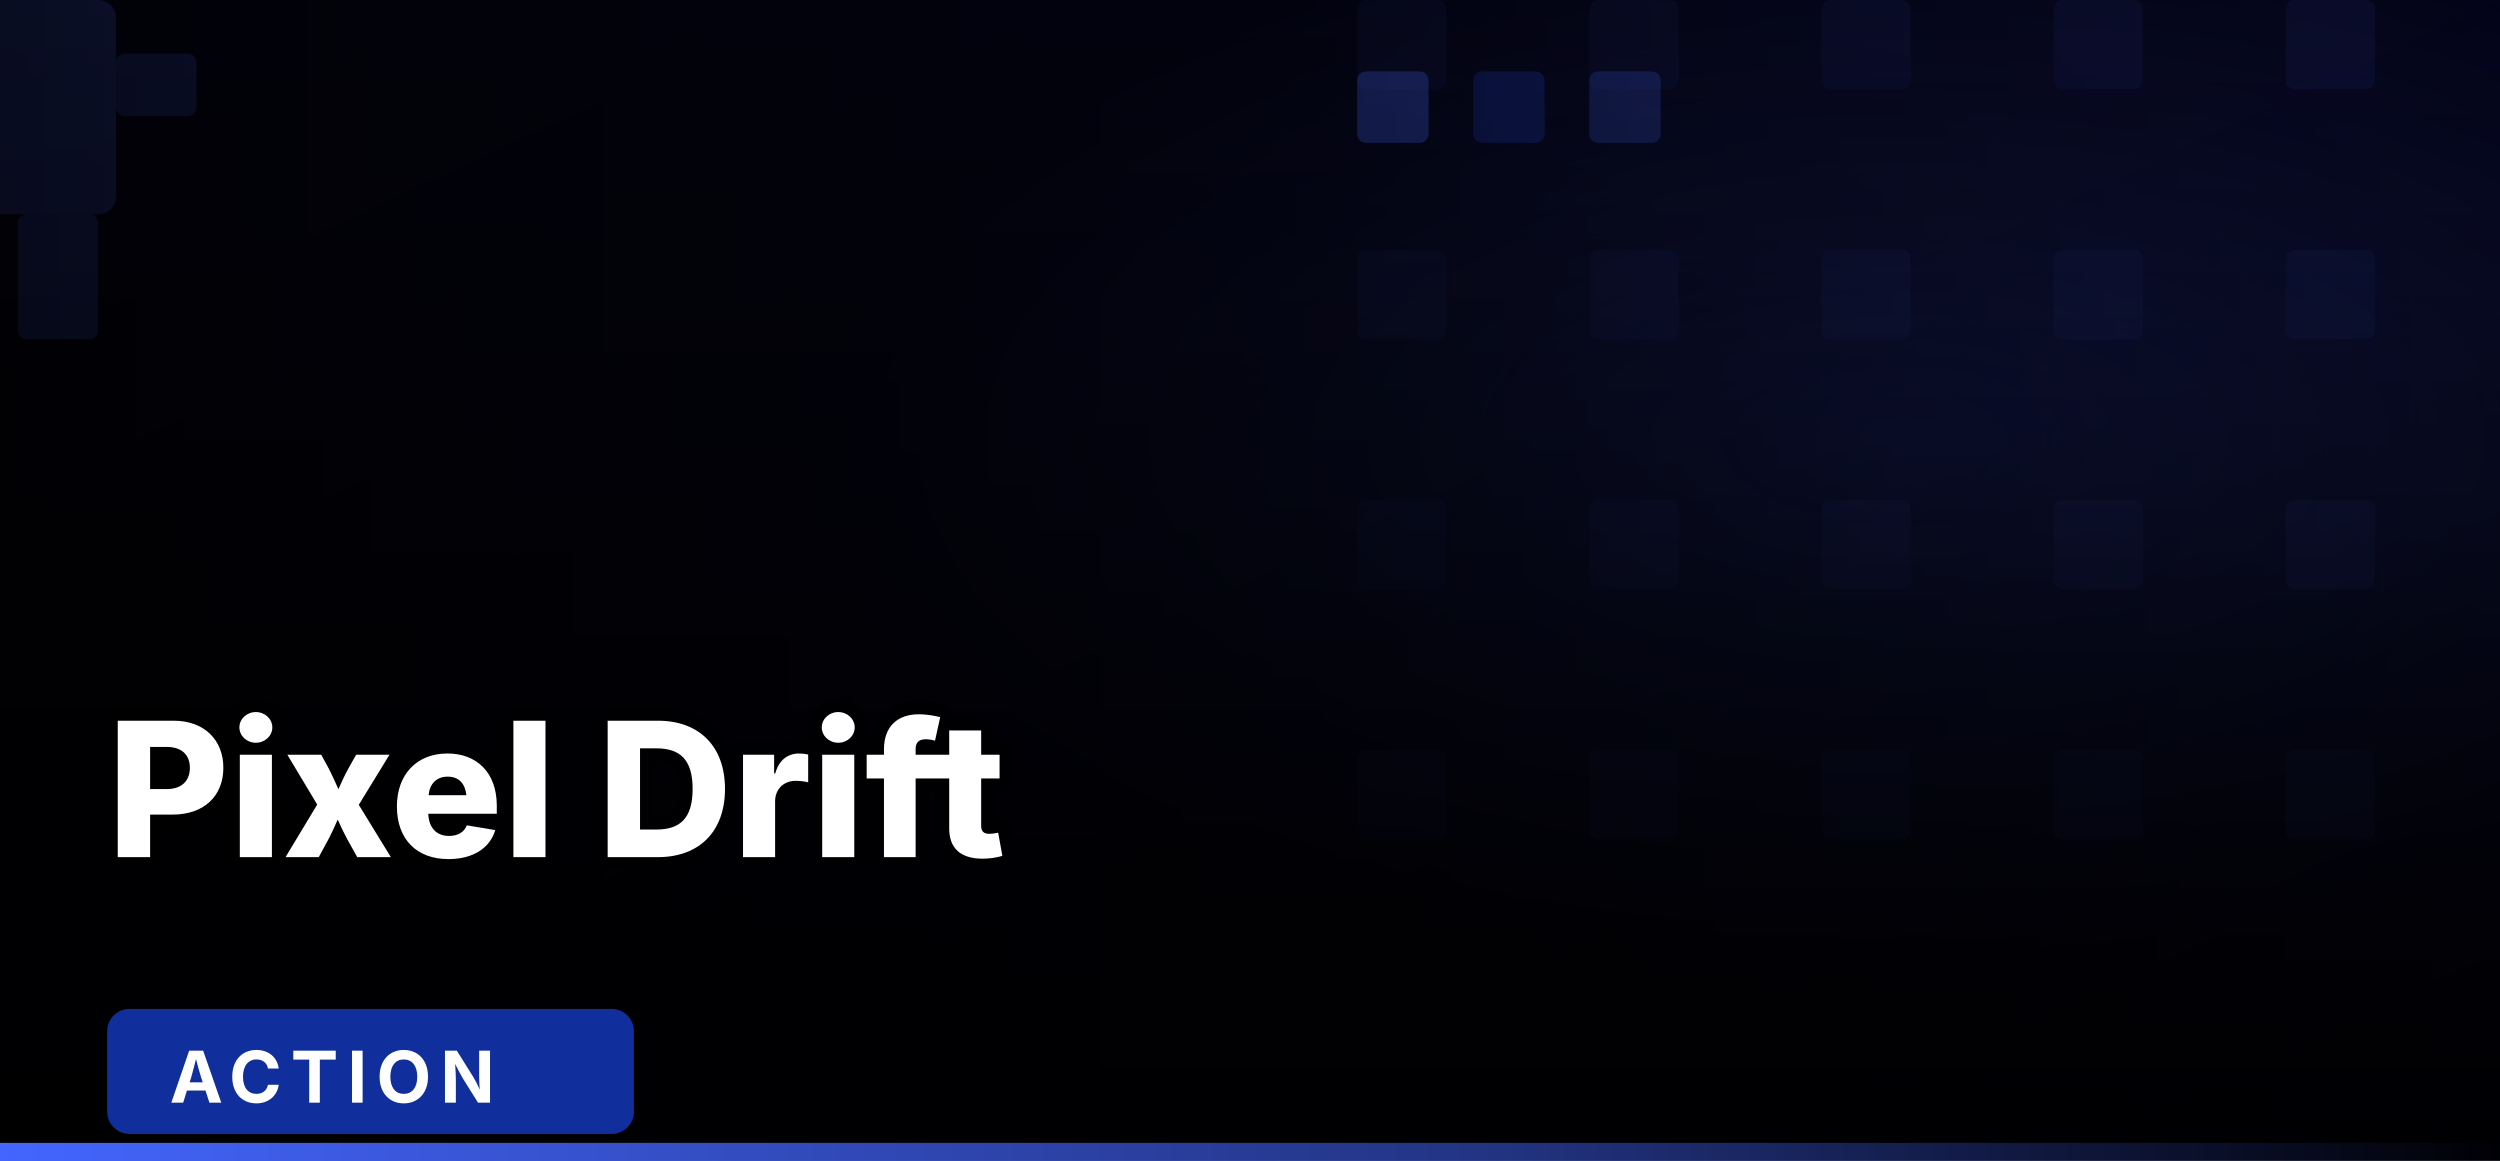
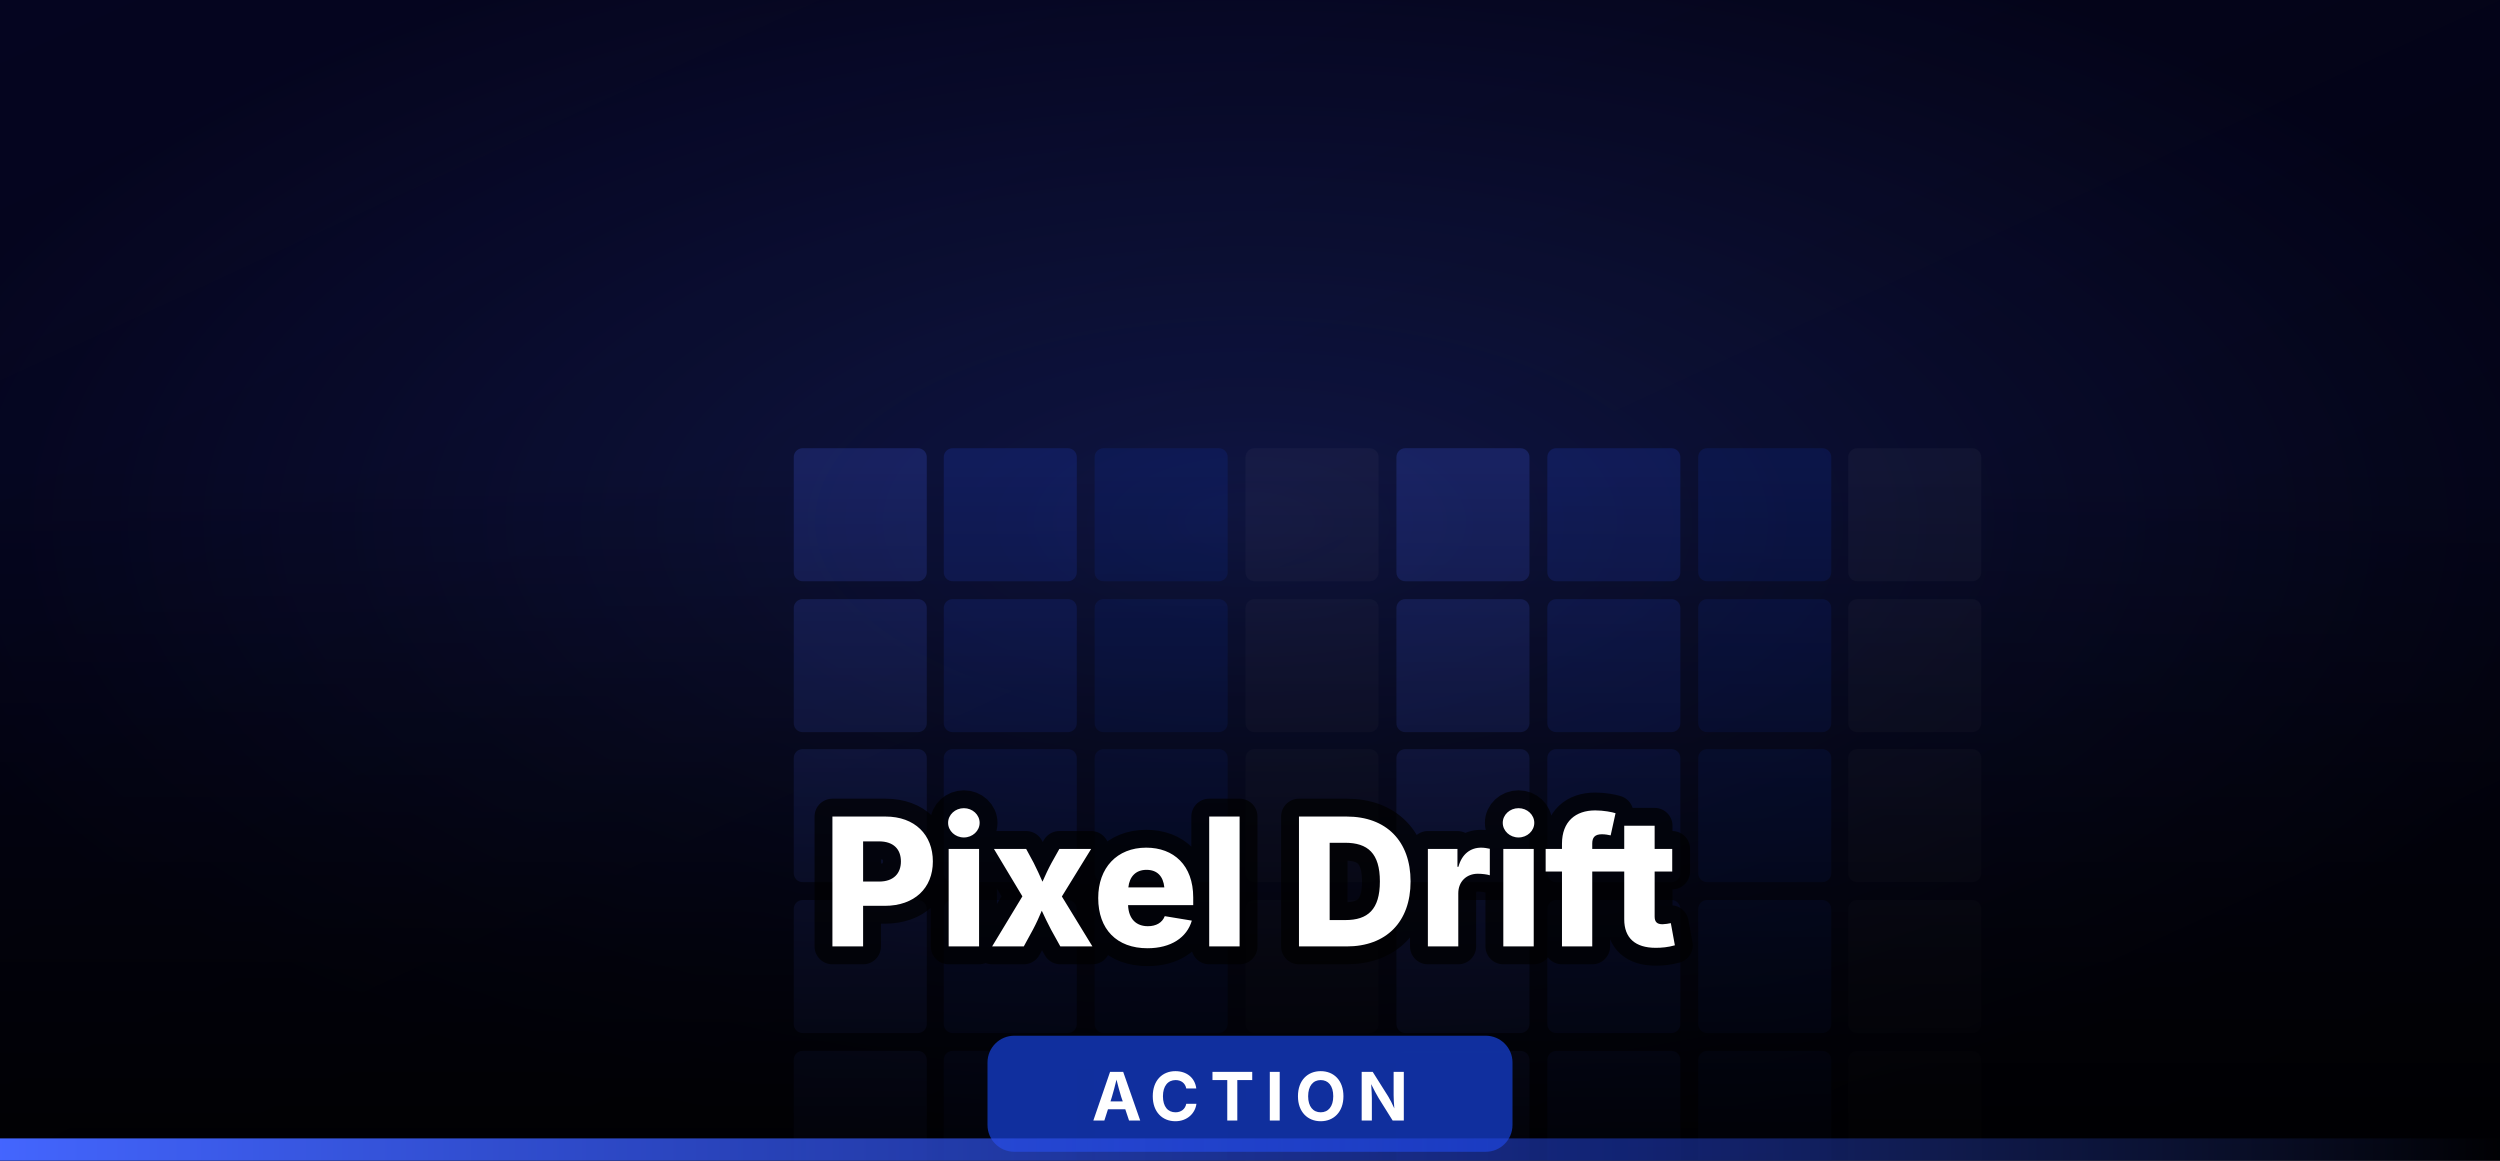
<svg xmlns="http://www.w3.org/2000/svg" viewBox="0 0 280 130" width="280" height="130">
  <defs>
-     <linearGradient id="bgpixel-drift" x1="0" y1="0" x2="1" y2="1">
+     <linearGradient id="bpixeldrift" x1="0" y1="0" x2="1" y2="1">
      <stop offset="0%" stop-color="#050520" />
      <stop offset="100%" stop-color="#020210" />
    </linearGradient>
-     <radialGradient id="glpixel-drift" cx="76%" cy="38%" r="44%">
-       <stop offset="0%" stop-color="#4466ff" stop-opacity="0.2" />
+     <radialGradient id="gpixeldrift" cx="50%" cy="45%" r="55%">
+       <stop offset="0%" stop-color="#4466ff" stop-opacity="0.18" />
      <stop offset="100%" stop-color="#4466ff" stop-opacity="0" />
    </radialGradient>
-     <linearGradient id="tfpixel-drift" x1="0" y1="0" x2="1" y2="0">
-       <stop offset="0%" stop-color="rgba(0,0,0,0.78)" />
-       <stop offset="52%" stop-color="rgba(0,0,0,0.45)" />
-       <stop offset="100%" stop-color="rgba(0,0,0,0)" />
+     <linearGradient id="tpixeldrift" x1="0" y1="0" x2="0" y2="1">
+       <stop offset="40%" stop-color="rgba(0,0,0,0)" />
+       <stop offset="100%" stop-color="rgba(0,0,0,0.88)" />
    </linearGradient>
-     <linearGradient id="bfpixel-drift" x1="0" y1="0" x2="0" y2="1">
-       <stop offset="0%" stop-color="rgba(0,0,0,0)" />
-       <stop offset="100%" stop-color="rgba(0,0,0,0.82)" />
-     </linearGradient>
-     <linearGradient id="alpixel-drift" x1="0" y1="0" x2="1" y2="0">
+     <linearGradient id="lpixeldrift" x1="0" y1="0" x2="1" y2="0">
      <stop offset="0%" stop-color="#4466ff" />
-       <stop offset="60%" stop-color="#4466ff" stop-opacity="0.5" />
+       <stop offset="65%" stop-color="#2244dd" stop-opacity="0.5" />
      <stop offset="100%" stop-color="#4466ff" stop-opacity="0" />
    </linearGradient>
+     <clipPath id="clippixeldrift">
+       <rect width="280" height="130" />
+     </clipPath>
  </defs>
-   <rect width="280" height="130" fill="url(#bgpixel-drift)" />
-   <rect width="280" height="130" fill="url(#glpixel-drift)" />
-   <g>
-     <rect x="152" y="0" width="10" height="10" fill="#4466ff" opacity="0.07" rx="1" />
-     <rect x="152" y="28" width="10" height="10" fill="#4466ff" opacity="0.07" rx="1" />
-     <rect x="152" y="56" width="10" height="10" fill="#4466ff" opacity="0.07" rx="1" />
-     <rect x="152" y="84" width="10" height="10" fill="#4466ff" opacity="0.07" rx="1" />
-     <rect x="178" y="0" width="10" height="10" fill="#4466ff" opacity="0.07" rx="1" />
-     <rect x="178" y="28" width="10" height="10" fill="#4466ff" opacity="0.07" rx="1" />
-     <rect x="178" y="56" width="10" height="10" fill="#4466ff" opacity="0.07" rx="1" />
-     <rect x="178" y="84" width="10" height="10" fill="#4466ff" opacity="0.07" rx="1" />
-     <rect x="204" y="0" width="10" height="10" fill="#4466ff" opacity="0.07" rx="1" />
-     <rect x="204" y="28" width="10" height="10" fill="#4466ff" opacity="0.07" rx="1" />
-     <rect x="204" y="56" width="10" height="10" fill="#4466ff" opacity="0.07" rx="1" />
-     <rect x="204" y="84" width="10" height="10" fill="#4466ff" opacity="0.07" rx="1" />
-     <rect x="230" y="0" width="10" height="10" fill="#4466ff" opacity="0.07" rx="1" />
-     <rect x="230" y="28" width="10" height="10" fill="#4466ff" opacity="0.07" rx="1" />
-     <rect x="230" y="56" width="10" height="10" fill="#4466ff" opacity="0.07" rx="1" />
-     <rect x="230" y="84" width="10" height="10" fill="#4466ff" opacity="0.07" rx="1" />
-     <rect x="256" y="0" width="10" height="10" fill="#4466ff" opacity="0.07" rx="1" />
-     <rect x="256" y="28" width="10" height="10" fill="#4466ff" opacity="0.07" rx="1" />
-     <rect x="256" y="56" width="10" height="10" fill="#4466ff" opacity="0.07" rx="1" />
-     <rect x="256" y="84" width="10" height="10" fill="#4466ff" opacity="0.07" rx="1" />
-     <g>
-       <animateTransform attributeName="transform" type="translate" values="148,28;272,44;148,28" dur="4s" repeatCount="indefinite" />
-       <rect x="-13" y="0" width="26" height="24" fill="#4466ff" opacity="0.55" rx="2" />
-       <rect x="-11" y="-20" width="22" height="17" fill="#4466ff" opacity="0.6" rx="1" />
-       <rect x="-7" y="-16" width="6" height="7" fill="#2244dd" opacity="0.9" />
-       <rect x="2" y="-16" width="6" height="7" fill="#2244dd" opacity="0.9">
-         <animate attributeName="height" values="7;1;7" dur="0.18s" begin="1.5s" repeatCount="indefinite" />
-         <animate attributeName="y" values="-16;-13;-16" dur="0.18s" begin="1.5s" repeatCount="indefinite" />
-       </rect>
-       <rect x="-9" y="24" width="9" height="14" fill="#4466ff" opacity="0.5" rx="1">
-         <animate attributeName="height" values="14;6;14" dur="0.42s" repeatCount="indefinite" />
-         <animate attributeName="y" values="24;32;24" dur="0.42s" repeatCount="indefinite" />
-       </rect>
-       <rect x="2" y="24" width="9" height="14" fill="#4466ff" opacity="0.5" rx="1">
-         <animate attributeName="height" values="6;14;6" dur="0.42s" repeatCount="indefinite" />
-         <animate attributeName="y" values="32;24;32" dur="0.42s" repeatCount="indefinite" />
-       </rect>
-       <rect x="-20" y="2" width="9" height="7" fill="#4466ff" opacity="0.45" rx="1">
-         <animate attributeName="y" values="2;6;2" dur="0.42s" repeatCount="indefinite" />
-       </rect>
-       <rect x="13" y="6" width="9" height="7" fill="#4466ff" opacity="0.45" rx="1">
-         <animate attributeName="y" values="6;2;6" dur="0.42s" repeatCount="indefinite" />
-       </rect>
-     </g>
-     <rect x="152" y="8" width="8" height="8" fill="#4466ff" opacity="0.45" rx="1">
-       <animate attributeName="opacity" values="0.45;0.9;0.45" dur="1s" repeatCount="indefinite" />
+   <rect width="280" height="130" fill="url(#bpixeldrift)" />
+   <rect width="280" height="130" fill="url(#gpixeldrift)" />
+   <g clip-path="url(#clippixeldrift)">
+     <rect x="88.9" y="50.2" width="14.9" height="14.9" fill="#4466ff" opacity="0.2" rx="1">
+       <animate attributeName="opacity" values="0.2;0.8;0.2" dur="1.32s" begin="1.76s" repeatCount="indefinite" />
    </rect>
-     <rect x="165" y="8" width="8" height="8" fill="#2244dd" opacity="0.35" rx="1">
-       <animate attributeName="opacity" values="0.35;0.8;0.35" dur="1.3s" begin="0.3s" repeatCount="indefinite" />
+     <rect x="105.7" y="50.2" width="14.9" height="14.9" fill="#2244dd" opacity="0.2" rx="1">
+       <animate attributeName="opacity" values="0.2;0.8;0.2" dur="1.28s" begin="1.54s" repeatCount="indefinite" />
    </rect>
-     <rect x="178" y="8" width="8" height="8" fill="#4466ff" opacity="0.3" rx="1">
-       <animate attributeName="opacity" values="0.3;0.7;0.3" dur="0.9s" begin="0.6s" repeatCount="indefinite" />
+     <rect x="122.6" y="50.2" width="14.9" height="14.9" fill="#1133aa" opacity="0.2" rx="1">
+       <animate attributeName="opacity" values="0.2;0.8;0.2" dur="2.00s" begin="0.26s" repeatCount="indefinite" />
+     </rect>
+     <rect x="139.5" y="50.2" width="14.9" height="14.9" fill="rgba(255,255,255,0.15)" opacity="0.2" rx="1">
+       <animate attributeName="opacity" values="0.2;0.8;0.2" dur="1.40s" begin="0.10s" repeatCount="indefinite" />
+     </rect>
+     <rect x="156.4" y="50.2" width="14.9" height="14.9" fill="#4466ff" opacity="0.2" rx="1">
+       <animate attributeName="opacity" values="0.2;0.8;0.2" dur="2.28s" begin="0.78s" repeatCount="indefinite" />
+     </rect>
+     <rect x="173.3" y="50.2" width="14.9" height="14.9" fill="#2244dd" opacity="0.2" rx="1">
+       <animate attributeName="opacity" values="0.2;0.8;0.2" dur="1.60s" begin="0.28s" repeatCount="indefinite" />
+     </rect>
+     <rect x="190.2" y="50.2" width="14.9" height="14.9" fill="#1133aa" opacity="0.2" rx="1">
+       <animate attributeName="opacity" values="0.2;0.8;0.2" dur="1.84s" begin="0.66s" repeatCount="indefinite" />
+     </rect>
+     <rect x="207.0" y="50.2" width="14.9" height="14.9" fill="rgba(255,255,255,0.15)" opacity="0.2" rx="1">
+       <animate attributeName="opacity" values="0.2;0.8;0.2" dur="2.00s" begin="0.66s" repeatCount="indefinite" />
+     </rect>
+     <rect x="88.9" y="67.1" width="14.9" height="14.9" fill="#4466ff" opacity="0.2" rx="1">
+       <animate attributeName="opacity" values="0.2;0.8;0.2" dur="2.68s" begin="0.06s" repeatCount="indefinite" />
+     </rect>
+     <rect x="105.7" y="67.1" width="14.9" height="14.9" fill="#2244dd" opacity="0.2" rx="1">
+       <animate attributeName="opacity" values="0.2;0.8;0.2" dur="3.08s" begin="1.10s" repeatCount="indefinite" />
+     </rect>
+     <rect x="122.6" y="67.1" width="14.9" height="14.9" fill="#1133aa" opacity="0.2" rx="1">
+       <animate attributeName="opacity" values="0.2;0.8;0.2" dur="2.92s" begin="1.79s" repeatCount="indefinite" />
+     </rect>
+     <rect x="139.5" y="67.1" width="14.9" height="14.9" fill="rgba(255,255,255,0.15)" opacity="0.2" rx="1">
+       <animate attributeName="opacity" values="0.2;0.8;0.2" dur="1.40s" begin="1.23s" repeatCount="indefinite" />
+     </rect>
+     <rect x="156.4" y="67.1" width="14.9" height="14.9" fill="#4466ff" opacity="0.2" rx="1">
+       <animate attributeName="opacity" values="0.2;0.8;0.2" dur="2.68s" begin="1.27s" repeatCount="indefinite" />
+     </rect>
+     <rect x="173.3" y="67.1" width="14.9" height="14.9" fill="#2244dd" opacity="0.2" rx="1">
+       <animate attributeName="opacity" values="0.2;0.8;0.2" dur="1.28s" begin="1.25s" repeatCount="indefinite" />
+     </rect>
+     <rect x="190.2" y="67.1" width="14.9" height="14.9" fill="#1133aa" opacity="0.2" rx="1">
+       <animate attributeName="opacity" values="0.2;0.8;0.2" dur="2.60s" begin="0.49s" repeatCount="indefinite" />
+     </rect>
+     <rect x="207.0" y="67.1" width="14.9" height="14.9" fill="rgba(255,255,255,0.15)" opacity="0.2" rx="1">
+       <animate attributeName="opacity" values="0.2;0.8;0.2" dur="1.64s" begin="0.93s" repeatCount="indefinite" />
+     </rect>
+     <rect x="88.9" y="83.9" width="14.9" height="14.9" fill="#4466ff" opacity="0.2" rx="1">
+       <animate attributeName="opacity" values="0.2;0.8;0.2" dur="2.12s" begin="0.26s" repeatCount="indefinite" />
+     </rect>
+     <rect x="105.7" y="83.9" width="14.9" height="14.9" fill="#2244dd" opacity="0.2" rx="1">
+       <animate attributeName="opacity" values="0.2;0.8;0.2" dur="1.88s" begin="1.82s" repeatCount="indefinite" />
+     </rect>
+     <rect x="122.6" y="83.9" width="14.9" height="14.9" fill="#1133aa" opacity="0.2" rx="1">
+       <animate attributeName="opacity" values="0.2;0.8;0.2" dur="1.96s" begin="1.88s" repeatCount="indefinite" />
+     </rect>
+     <rect x="139.5" y="83.9" width="14.9" height="14.9" fill="rgba(255,255,255,0.15)" opacity="0.2" rx="1">
+       <animate attributeName="opacity" values="0.2;0.8;0.2" dur="2.76s" begin="1.52s" repeatCount="indefinite" />
+     </rect>
+     <rect x="156.4" y="83.9" width="14.9" height="14.9" fill="#4466ff" opacity="0.2" rx="1">
+       <animate attributeName="opacity" values="0.2;0.8;0.2" dur="2.48s" begin="1.41s" repeatCount="indefinite" />
+     </rect>
+     <rect x="173.3" y="83.9" width="14.9" height="14.9" fill="#2244dd" opacity="0.2" rx="1">
+       <animate attributeName="opacity" values="0.2;0.8;0.2" dur="2.08s" begin="1.83s" repeatCount="indefinite" />
+     </rect>
+     <rect x="190.2" y="83.9" width="14.9" height="14.9" fill="#1133aa" opacity="0.2" rx="1">
+       <animate attributeName="opacity" values="0.2;0.8;0.2" dur="2.64s" begin="0.55s" repeatCount="indefinite" />
+     </rect>
+     <rect x="207.0" y="83.9" width="14.9" height="14.9" fill="rgba(255,255,255,0.15)" opacity="0.2" rx="1">
+       <animate attributeName="opacity" values="0.2;0.8;0.2" dur="1.64s" begin="0.88s" repeatCount="indefinite" />
+     </rect>
+     <rect x="88.9" y="100.8" width="14.9" height="14.9" fill="#4466ff" opacity="0.2" rx="1">
+       <animate attributeName="opacity" values="0.2;0.8;0.2" dur="1.60s" begin="0.59s" repeatCount="indefinite" />
+     </rect>
+     <rect x="105.7" y="100.8" width="14.9" height="14.9" fill="#2244dd" opacity="0.2" rx="1">
+       <animate attributeName="opacity" values="0.2;0.8;0.2" dur="3.20s" begin="1.95s" repeatCount="indefinite" />
+     </rect>
+     <rect x="122.6" y="100.8" width="14.9" height="14.9" fill="#1133aa" opacity="0.2" rx="1">
+       <animate attributeName="opacity" values="0.2;0.8;0.2" dur="1.76s" begin="0.23s" repeatCount="indefinite" />
+     </rect>
+     <rect x="139.5" y="100.8" width="14.9" height="14.9" fill="rgba(255,255,255,0.15)" opacity="0.2" rx="1">
+       <animate attributeName="opacity" values="0.2;0.8;0.2" dur="1.40s" begin="0.03s" repeatCount="indefinite" />
+     </rect>
+     <rect x="156.4" y="100.8" width="14.9" height="14.9" fill="#4466ff" opacity="0.2" rx="1">
+       <animate attributeName="opacity" values="0.2;0.8;0.2" dur="2.20s" begin="0.74s" repeatCount="indefinite" />
+     </rect>
+     <rect x="173.3" y="100.8" width="14.9" height="14.9" fill="#2244dd" opacity="0.2" rx="1">
+       <animate attributeName="opacity" values="0.2;0.8;0.2" dur="2.32s" begin="1.90s" repeatCount="indefinite" />
+     </rect>
+     <rect x="190.2" y="100.8" width="14.9" height="14.9" fill="#1133aa" opacity="0.2" rx="1">
+       <animate attributeName="opacity" values="0.2;0.8;0.2" dur="3.12s" begin="0.30s" repeatCount="indefinite" />
+     </rect>
+     <rect x="207.0" y="100.8" width="14.9" height="14.9" fill="rgba(255,255,255,0.15)" opacity="0.2" rx="1">
+       <animate attributeName="opacity" values="0.2;0.8;0.2" dur="2.32s" begin="1.80s" repeatCount="indefinite" />
+     </rect>
+     <rect x="88.9" y="117.7" width="14.9" height="14.9" fill="#4466ff" opacity="0.2" rx="1">
+       <animate attributeName="opacity" values="0.2;0.8;0.2" dur="2.44s" begin="0.07s" repeatCount="indefinite" />
+     </rect>
+     <rect x="105.7" y="117.7" width="14.9" height="14.9" fill="#2244dd" opacity="0.2" rx="1">
+       <animate attributeName="opacity" values="0.2;0.8;0.2" dur="1.32s" begin="1.40s" repeatCount="indefinite" />
+     </rect>
+     <rect x="122.6" y="117.7" width="14.9" height="14.9" fill="#1133aa" opacity="0.2" rx="1">
+       <animate attributeName="opacity" values="0.2;0.8;0.2" dur="2.44s" begin="0.71s" repeatCount="indefinite" />
+     </rect>
+     <rect x="139.5" y="117.7" width="14.9" height="14.9" fill="rgba(255,255,255,0.15)" opacity="0.2" rx="1">
+       <animate attributeName="opacity" values="0.2;0.8;0.2" dur="1.72s" begin="1.17s" repeatCount="indefinite" />
+     </rect>
+     <rect x="156.4" y="117.7" width="14.9" height="14.9" fill="#4466ff" opacity="0.2" rx="1">
+       <animate attributeName="opacity" values="0.2;0.8;0.2" dur="2.84s" begin="0.90s" repeatCount="indefinite" />
+     </rect>
+     <rect x="173.3" y="117.7" width="14.9" height="14.9" fill="#2244dd" opacity="0.2" rx="1">
+       <animate attributeName="opacity" values="0.2;0.8;0.2" dur="2.64s" begin="0.83s" repeatCount="indefinite" />
+     </rect>
+     <rect x="190.2" y="117.7" width="14.9" height="14.9" fill="#1133aa" opacity="0.2" rx="1">
+       <animate attributeName="opacity" values="0.2;0.8;0.2" dur="2.72s" begin="1.70s" repeatCount="indefinite" />
+     </rect>
+     <rect x="207.0" y="117.7" width="14.9" height="14.9" fill="rgba(255,255,255,0.15)" opacity="0.2" rx="1">
+       <animate attributeName="opacity" values="0.2;0.8;0.2" dur="3.00s" begin="1.13s" repeatCount="indefinite" />
    </rect>
  </g>
-   <rect width="280" height="130" fill="url(#tfpixel-drift)" />
-   <rect width="280" height="130" fill="url(#bfpixel-drift)" />
-   <text x="12" y="96" font-family="Inter, system-ui, sans-serif" font-size="21" font-weight="800" fill="white" paint-order="stroke" stroke="rgba(0,0,0,0.6)" stroke-width="3" stroke-linejoin="round">Pixel Drift</text>
-   <rect x="12" y="113" width="59" height="14" fill="#1133aa" opacity="0.92" rx="2.5" />
-   <text x="19" y="123.5" font-family="Inter, system-ui, sans-serif" font-size="8" font-weight="700" letter-spacing="1" fill="white">ACTION</text>
-   <rect y="128" width="280" height="2.5" fill="url(#alpixel-drift)" />
+   <rect width="280" height="130" fill="url(#tpixeldrift)" />
+   <text x="140" y="106" font-family="Inter,system-ui,sans-serif" font-size="20" font-weight="800" fill="white" text-anchor="middle" paint-order="stroke" stroke="rgba(0,0,0,0.7)" stroke-width="4" stroke-linejoin="round">Pixel Drift</text>
+   <rect x="110.6" y="116" width="58.8" height="13" fill="#1133aa" opacity="0.92" rx="3" />
+   <text x="140" y="125.5" font-family="Inter,system-ui,sans-serif" font-size="7.5" font-weight="700" letter-spacing="1.2" fill="white" text-anchor="middle">ACTION</text>
+   <rect y="127.5" width="280" height="2.5" fill="url(#lpixeldrift)" />
</svg>
